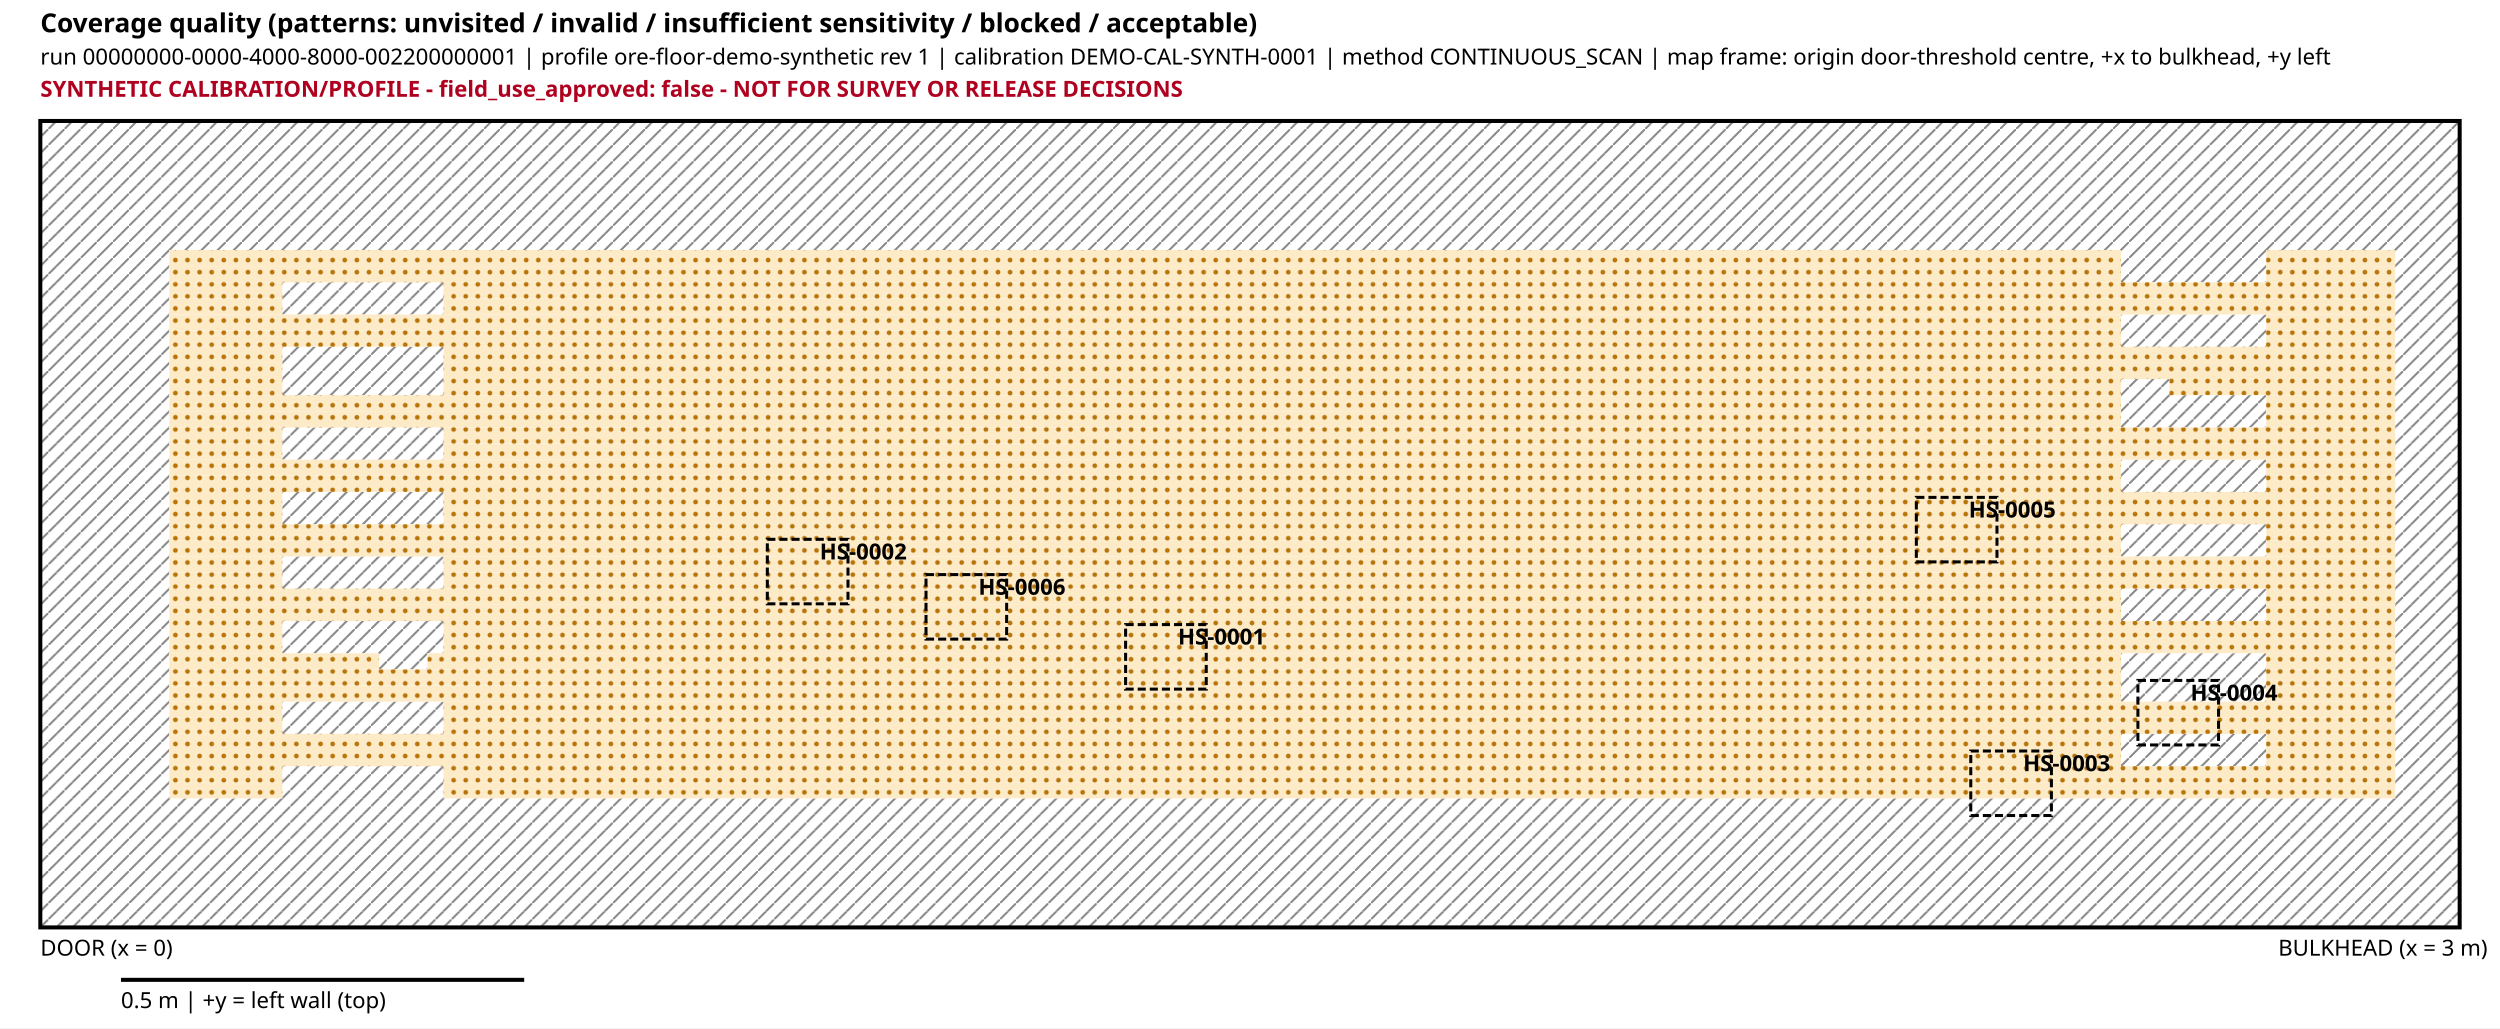
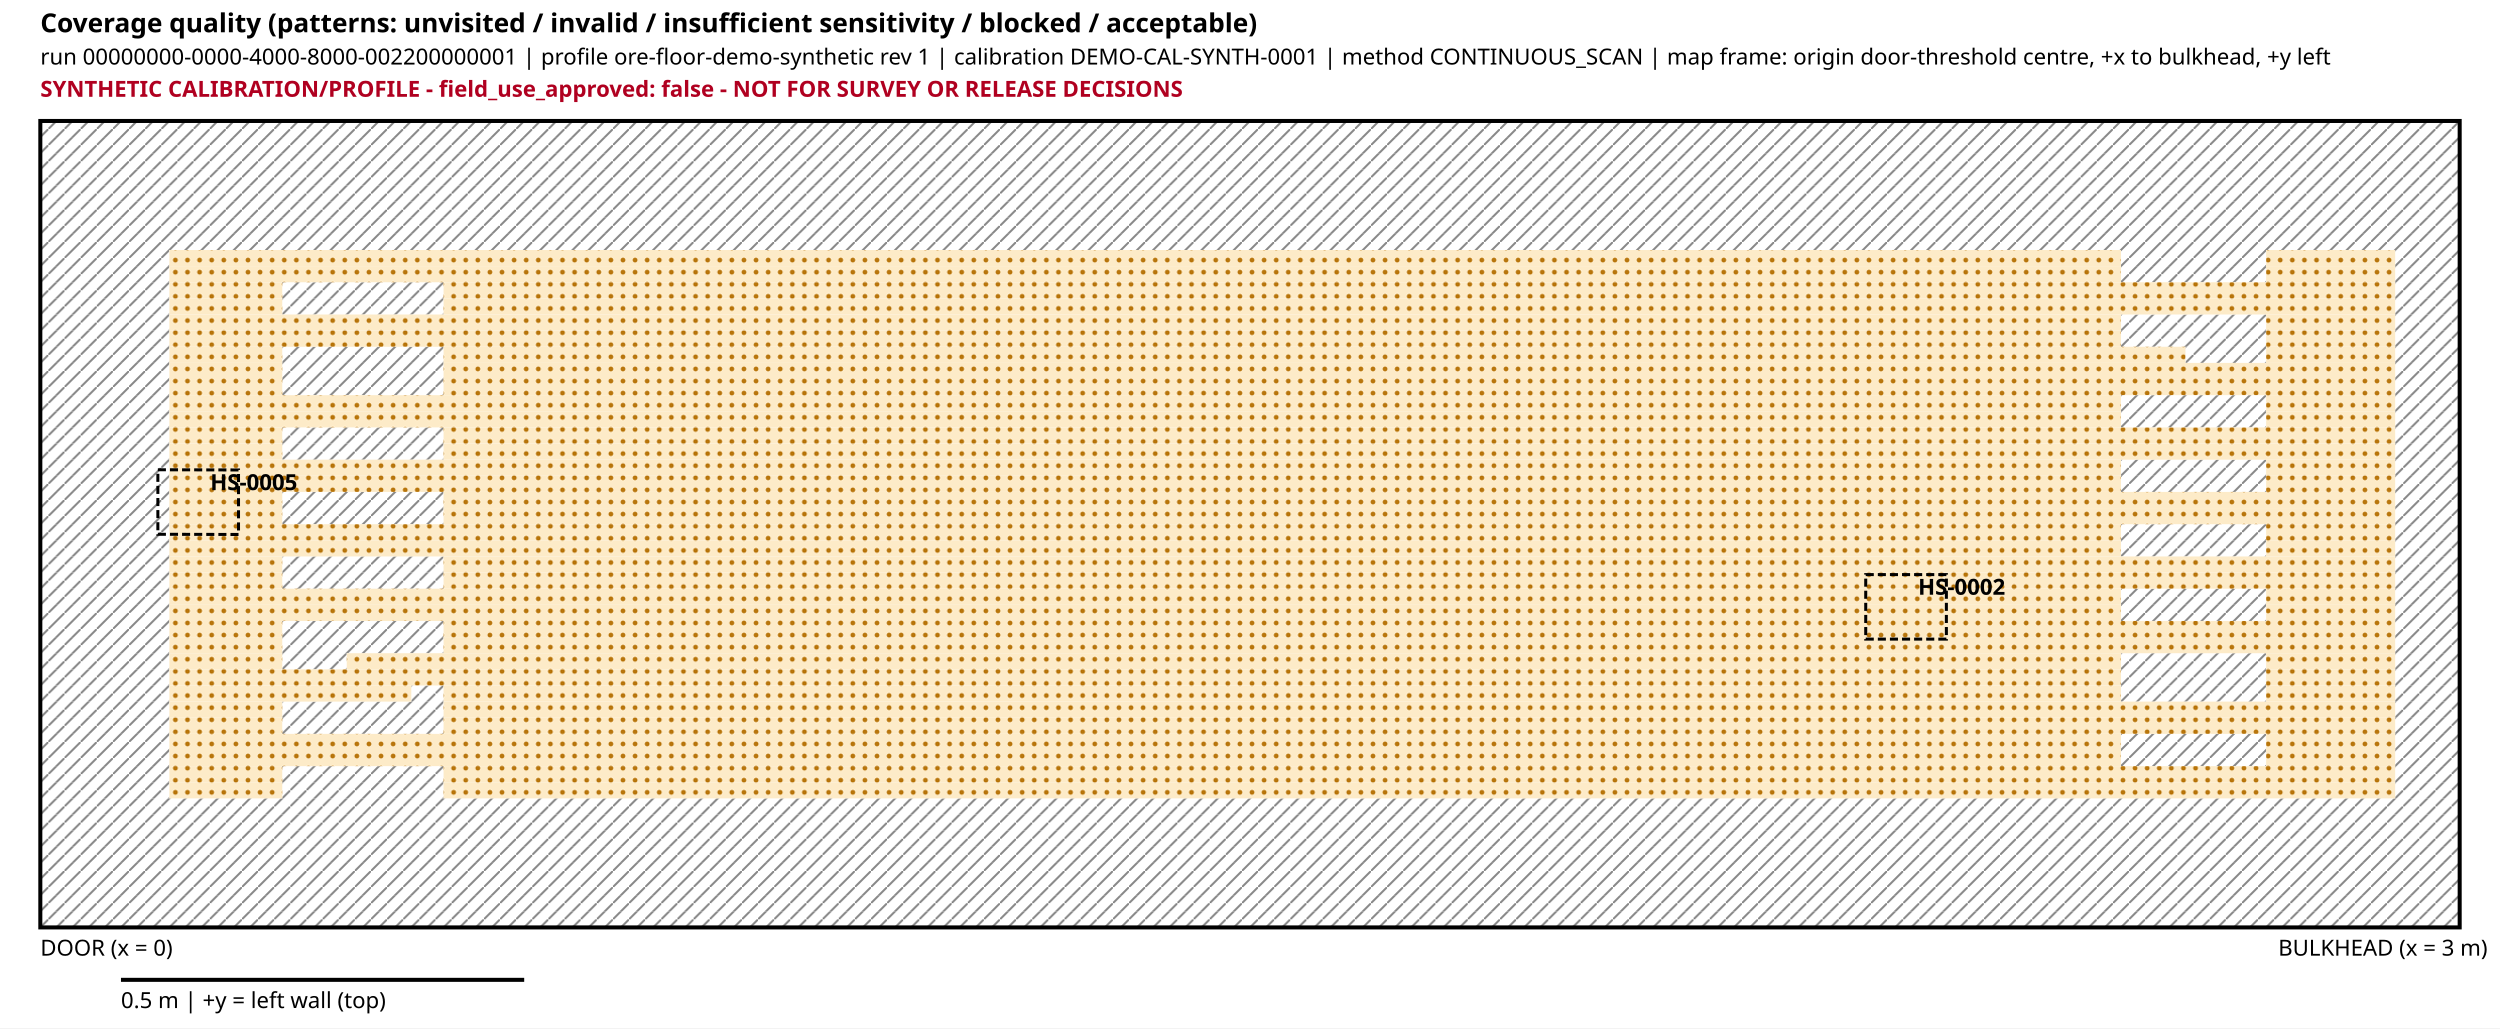
<svg xmlns="http://www.w3.org/2000/svg" width="1240" height="510" viewBox="0 0 1240 510" font-family="sans-serif" font-size="11">
  <defs>
    <pattern id="p-UNVISITED" width="8" height="8" patternUnits="userSpaceOnUse">
      <rect width="8" height="8" fill="#fff" />
      <path d="M0 8L8 0" stroke="#888" stroke-width="1" />
    </pattern>
    <pattern id="p-INVALID_DATA" width="8" height="8" patternUnits="userSpaceOnUse">
      <rect width="8" height="8" fill="#f6d5d5" />
      <path d="M0 0L8 8M0 8L8 0" stroke="#c83c3c" stroke-width="1" />
    </pattern>
    <pattern id="p-INSUFFICIENT_SENSITIVITY" width="6" height="6" patternUnits="userSpaceOnUse">
      <rect width="6" height="6" fill="#fdebc8" />
      <circle cx="3" cy="3" r="1.2" fill="#b9770e" />
    </pattern>
    <pattern id="p-BLOCKED" width="8" height="8" patternUnits="userSpaceOnUse">
      <rect width="8" height="8" fill="#e4dcf0" />
      <path d="M0 4H8" stroke="#785aa0" stroke-width="2" />
    </pattern>
    <pattern id="p-EXCLUDED" width="8" height="8" patternUnits="userSpaceOnUse">
      <rect width="8" height="8" fill="#5a5a5a" />
    </pattern>
    <pattern id="p-ACCEPTABLE" width="8" height="8" patternUnits="userSpaceOnUse">
      <rect width="8" height="8" fill="#2e8b57" />
    </pattern>
  </defs>
  <rect width="1240" height="510" fill="#fff" />
  <text x="20" y="16" font-size="13" font-weight="bold">Coverage quality (patterns: unvisited / invalid / insufficient sensitivity / blocked / acceptable)</text>
  <text x="20" y="32">run 00000000-0000-4000-8000-002200000001 | profile ore-floor-demo-synthetic rev 1 | calibration DEMO-CAL-SYNTH-0001 | method CONTINUOUS_SCAN | map frame: origin door-threshold centre, +x to bulkhead, +y left</text>
  <text x="20" y="48" fill="#b00020" font-weight="bold">SYNTHETIC CALIBRATION/PROFILE - field_use_approved: false - NOT FOR SURVEY OR RELEASE DECISIONS</text>
  <rect x="20.0" y="452.0" width="1200.0" height="8.0" fill="url(#p-UNVISITED)" />
  <rect x="20.0" y="444.0" width="1200.0" height="8.0" fill="url(#p-UNVISITED)" />
  <rect x="20.0" y="436.0" width="1200.0" height="8.0" fill="url(#p-UNVISITED)" />
  <rect x="20.0" y="428.0" width="1200.0" height="8.0" fill="url(#p-UNVISITED)" />
  <rect x="20.0" y="420.0" width="1200.0" height="8.0" fill="url(#p-UNVISITED)" />
  <rect x="20.0" y="412.0" width="1200.0" height="8.0" fill="url(#p-UNVISITED)" />
  <rect x="20.0" y="404.0" width="1200.0" height="8.0" fill="url(#p-UNVISITED)" />
  <rect x="20.0" y="396.0" width="1200.0" height="8.0" fill="url(#p-UNVISITED)" />
  <rect x="20.0" y="388.0" width="64.0" height="8.0" fill="url(#p-UNVISITED)" />
  <rect x="140.0" y="388.0" width="80.0" height="8.0" fill="url(#p-UNVISITED)" />
  <rect x="1188.0" y="388.0" width="32.0" height="8.0" fill="url(#p-UNVISITED)" />
  <rect x="20.0" y="380.0" width="64.0" height="8.0" fill="url(#p-UNVISITED)" />
  <rect x="140.0" y="380.0" width="80.0" height="8.0" fill="url(#p-UNVISITED)" />
  <rect x="1188.0" y="380.0" width="32.0" height="8.0" fill="url(#p-UNVISITED)" />
  <rect x="20.0" y="372.0" width="64.0" height="8.0" fill="url(#p-UNVISITED)" />
  <rect x="1052.0" y="372.0" width="72.0" height="8.0" fill="url(#p-UNVISITED)" />
  <rect x="1188.0" y="372.0" width="32.0" height="8.0" fill="url(#p-UNVISITED)" />
  <rect x="20.0" y="364.0" width="64.0" height="8.0" fill="url(#p-UNVISITED)" />
  <rect x="1052.0" y="364.0" width="72.0" height="8.0" fill="url(#p-UNVISITED)" />
  <rect x="1188.0" y="364.0" width="32.0" height="8.0" fill="url(#p-UNVISITED)" />
  <rect x="20.0" y="356.0" width="64.0" height="8.0" fill="url(#p-UNVISITED)" />
  <rect x="140.0" y="356.0" width="80.0" height="8.0" fill="url(#p-UNVISITED)" />
  <rect x="1188.0" y="356.0" width="32.0" height="8.0" fill="url(#p-UNVISITED)" />
  <rect x="20.0" y="348.0" width="64.0" height="8.0" fill="url(#p-UNVISITED)" />
  <rect x="140.0" y="348.0" width="80.0" height="8.0" fill="url(#p-UNVISITED)" />
  <rect x="1188.0" y="348.0" width="32.0" height="8.0" fill="url(#p-UNVISITED)" />
  <rect x="20.0" y="340.0" width="64.0" height="8.0" fill="url(#p-UNVISITED)" />
+   <rect x="204.0" y="340.0" width="16.0" height="8.0" fill="url(#p-UNVISITED)" />
  <rect x="1052.0" y="340.0" width="72.0" height="8.0" fill="url(#p-UNVISITED)" />
  <rect x="1188.0" y="340.0" width="32.0" height="8.0" fill="url(#p-UNVISITED)" />
  <rect x="20.0" y="332.0" width="64.0" height="8.0" fill="url(#p-UNVISITED)" />
  <rect x="1052.0" y="332.0" width="72.0" height="8.0" fill="url(#p-UNVISITED)" />
  <rect x="1188.0" y="332.0" width="32.0" height="8.0" fill="url(#p-UNVISITED)" />
  <rect x="20.0" y="324.0" width="64.0" height="8.0" fill="url(#p-UNVISITED)" />
-   <rect x="188.0" y="324.0" width="24.0" height="8.0" fill="url(#p-UNVISITED)" />
+   <rect x="140.0" y="324.0" width="32.0" height="8.0" fill="url(#p-UNVISITED)" />
  <rect x="1052.0" y="324.0" width="72.0" height="8.0" fill="url(#p-UNVISITED)" />
  <rect x="1188.0" y="324.0" width="32.0" height="8.0" fill="url(#p-UNVISITED)" />
  <rect x="20.0" y="316.0" width="64.0" height="8.0" fill="url(#p-UNVISITED)" />
  <rect x="140.0" y="316.0" width="80.0" height="8.0" fill="url(#p-UNVISITED)" />
  <rect x="1188.0" y="316.0" width="32.0" height="8.0" fill="url(#p-UNVISITED)" />
  <rect x="20.0" y="308.0" width="64.0" height="8.0" fill="url(#p-UNVISITED)" />
  <rect x="140.0" y="308.0" width="80.0" height="8.0" fill="url(#p-UNVISITED)" />
  <rect x="1188.0" y="308.0" width="32.0" height="8.0" fill="url(#p-UNVISITED)" />
  <rect x="20.0" y="300.0" width="64.0" height="8.0" fill="url(#p-UNVISITED)" />
  <rect x="1052.0" y="300.0" width="72.0" height="8.0" fill="url(#p-UNVISITED)" />
  <rect x="1188.0" y="300.0" width="32.0" height="8.0" fill="url(#p-UNVISITED)" />
  <rect x="20.0" y="292.0" width="64.0" height="8.0" fill="url(#p-UNVISITED)" />
  <rect x="1052.0" y="292.0" width="72.0" height="8.0" fill="url(#p-UNVISITED)" />
  <rect x="1188.0" y="292.0" width="32.0" height="8.0" fill="url(#p-UNVISITED)" />
  <rect x="20.0" y="284.0" width="64.0" height="8.0" fill="url(#p-UNVISITED)" />
  <rect x="140.0" y="284.0" width="80.0" height="8.0" fill="url(#p-UNVISITED)" />
  <rect x="1188.0" y="284.0" width="32.0" height="8.0" fill="url(#p-UNVISITED)" />
  <rect x="20.0" y="276.0" width="64.0" height="8.0" fill="url(#p-UNVISITED)" />
  <rect x="140.0" y="276.0" width="80.0" height="8.0" fill="url(#p-UNVISITED)" />
  <rect x="1188.0" y="276.0" width="32.0" height="8.0" fill="url(#p-UNVISITED)" />
  <rect x="20.0" y="268.0" width="64.0" height="8.0" fill="url(#p-UNVISITED)" />
  <rect x="1052.0" y="268.0" width="72.0" height="8.0" fill="url(#p-UNVISITED)" />
  <rect x="1188.0" y="268.0" width="32.0" height="8.0" fill="url(#p-UNVISITED)" />
  <rect x="20.0" y="260.0" width="64.0" height="8.0" fill="url(#p-UNVISITED)" />
  <rect x="1052.0" y="260.0" width="72.0" height="8.0" fill="url(#p-UNVISITED)" />
  <rect x="1188.0" y="260.0" width="32.0" height="8.0" fill="url(#p-UNVISITED)" />
  <rect x="20.0" y="252.0" width="64.0" height="8.0" fill="url(#p-UNVISITED)" />
  <rect x="140.0" y="252.0" width="80.0" height="8.0" fill="url(#p-UNVISITED)" />
  <rect x="1188.0" y="252.0" width="32.0" height="8.0" fill="url(#p-UNVISITED)" />
  <rect x="20.0" y="244.0" width="64.0" height="8.0" fill="url(#p-UNVISITED)" />
  <rect x="140.0" y="244.0" width="80.0" height="8.0" fill="url(#p-UNVISITED)" />
  <rect x="1188.0" y="244.0" width="32.0" height="8.0" fill="url(#p-UNVISITED)" />
  <rect x="20.0" y="236.0" width="64.0" height="8.0" fill="url(#p-UNVISITED)" />
  <rect x="1052.0" y="236.0" width="72.0" height="8.0" fill="url(#p-UNVISITED)" />
  <rect x="1188.0" y="236.0" width="32.0" height="8.0" fill="url(#p-UNVISITED)" />
  <rect x="20.0" y="228.0" width="64.0" height="8.0" fill="url(#p-UNVISITED)" />
  <rect x="1052.0" y="228.0" width="72.0" height="8.0" fill="url(#p-UNVISITED)" />
  <rect x="1188.0" y="228.0" width="32.0" height="8.0" fill="url(#p-UNVISITED)" />
  <rect x="20.0" y="220.0" width="64.0" height="8.0" fill="url(#p-UNVISITED)" />
  <rect x="140.0" y="220.0" width="80.0" height="8.0" fill="url(#p-UNVISITED)" />
  <rect x="1188.0" y="220.0" width="32.0" height="8.0" fill="url(#p-UNVISITED)" />
  <rect x="20.0" y="212.0" width="64.0" height="8.0" fill="url(#p-UNVISITED)" />
  <rect x="140.0" y="212.0" width="80.0" height="8.0" fill="url(#p-UNVISITED)" />
  <rect x="1188.0" y="212.0" width="32.0" height="8.0" fill="url(#p-UNVISITED)" />
  <rect x="20.0" y="204.0" width="64.0" height="8.0" fill="url(#p-UNVISITED)" />
  <rect x="1052.0" y="204.0" width="72.0" height="8.0" fill="url(#p-UNVISITED)" />
  <rect x="1188.0" y="204.0" width="32.0" height="8.0" fill="url(#p-UNVISITED)" />
  <rect x="20.0" y="196.0" width="64.0" height="8.0" fill="url(#p-UNVISITED)" />
  <rect x="1052.0" y="196.0" width="72.0" height="8.0" fill="url(#p-UNVISITED)" />
  <rect x="1188.0" y="196.0" width="32.0" height="8.0" fill="url(#p-UNVISITED)" />
  <rect x="20.0" y="188.0" width="64.0" height="8.0" fill="url(#p-UNVISITED)" />
  <rect x="140.0" y="188.0" width="80.0" height="8.0" fill="url(#p-UNVISITED)" />
-   <rect x="1052.0" y="188.0" width="24.0" height="8.0" fill="url(#p-UNVISITED)" />
  <rect x="1188.0" y="188.0" width="32.0" height="8.0" fill="url(#p-UNVISITED)" />
  <rect x="20.0" y="180.0" width="64.0" height="8.0" fill="url(#p-UNVISITED)" />
  <rect x="140.0" y="180.0" width="80.0" height="8.0" fill="url(#p-UNVISITED)" />
  <rect x="1188.0" y="180.0" width="32.0" height="8.0" fill="url(#p-UNVISITED)" />
  <rect x="20.0" y="172.0" width="64.0" height="8.0" fill="url(#p-UNVISITED)" />
  <rect x="140.0" y="172.0" width="80.0" height="8.0" fill="url(#p-UNVISITED)" />
+   <rect x="1084.0" y="172.0" width="40.0" height="8.0" fill="url(#p-UNVISITED)" />
  <rect x="1188.0" y="172.0" width="32.0" height="8.0" fill="url(#p-UNVISITED)" />
  <rect x="20.0" y="164.0" width="64.0" height="8.0" fill="url(#p-UNVISITED)" />
  <rect x="1052.0" y="164.0" width="72.0" height="8.0" fill="url(#p-UNVISITED)" />
  <rect x="1188.0" y="164.0" width="32.0" height="8.0" fill="url(#p-UNVISITED)" />
  <rect x="20.0" y="156.0" width="64.0" height="8.0" fill="url(#p-UNVISITED)" />
  <rect x="1052.0" y="156.0" width="72.0" height="8.0" fill="url(#p-UNVISITED)" />
  <rect x="1188.0" y="156.0" width="32.0" height="8.0" fill="url(#p-UNVISITED)" />
  <rect x="20.0" y="148.0" width="64.0" height="8.0" fill="url(#p-UNVISITED)" />
  <rect x="140.0" y="148.0" width="80.0" height="8.0" fill="url(#p-UNVISITED)" />
  <rect x="1188.0" y="148.0" width="32.0" height="8.0" fill="url(#p-UNVISITED)" />
  <rect x="20.0" y="140.0" width="64.0" height="8.0" fill="url(#p-UNVISITED)" />
  <rect x="140.0" y="140.0" width="80.0" height="8.0" fill="url(#p-UNVISITED)" />
  <rect x="1188.0" y="140.0" width="32.0" height="8.0" fill="url(#p-UNVISITED)" />
  <rect x="20.0" y="132.0" width="64.0" height="8.0" fill="url(#p-UNVISITED)" />
  <rect x="1052.0" y="132.0" width="72.0" height="8.0" fill="url(#p-UNVISITED)" />
  <rect x="1188.0" y="132.0" width="32.0" height="8.0" fill="url(#p-UNVISITED)" />
  <rect x="20.0" y="124.0" width="64.0" height="8.0" fill="url(#p-UNVISITED)" />
  <rect x="1052.0" y="124.0" width="72.0" height="8.0" fill="url(#p-UNVISITED)" />
  <rect x="1188.0" y="124.0" width="32.0" height="8.0" fill="url(#p-UNVISITED)" />
  <rect x="20.0" y="116.0" width="1200.0" height="8.0" fill="url(#p-UNVISITED)" />
  <rect x="20.0" y="108.0" width="1200.0" height="8.0" fill="url(#p-UNVISITED)" />
  <rect x="20.0" y="100.0" width="1200.0" height="8.0" fill="url(#p-UNVISITED)" />
  <rect x="20.0" y="92.0" width="1200.0" height="8.0" fill="url(#p-UNVISITED)" />
  <rect x="20.0" y="84.0" width="1200.0" height="8.0" fill="url(#p-UNVISITED)" />
  <rect x="20.0" y="76.0" width="1200.0" height="8.0" fill="url(#p-UNVISITED)" />
  <rect x="20.0" y="68.0" width="1200.0" height="8.0" fill="url(#p-UNVISITED)" />
  <rect x="20.0" y="60.0" width="1200.0" height="8.0" fill="url(#p-UNVISITED)" />
  <rect x="84.0" y="388.0" width="56.0" height="8.0" fill="url(#p-INSUFFICIENT_SENSITIVITY)" />
  <rect x="220.0" y="388.0" width="968.0" height="8.0" fill="url(#p-INSUFFICIENT_SENSITIVITY)" />
  <rect x="84.0" y="380.0" width="56.0" height="8.0" fill="url(#p-INSUFFICIENT_SENSITIVITY)" />
  <rect x="220.0" y="380.0" width="968.0" height="8.0" fill="url(#p-INSUFFICIENT_SENSITIVITY)" />
  <rect x="84.0" y="372.0" width="968.0" height="8.0" fill="url(#p-INSUFFICIENT_SENSITIVITY)" />
  <rect x="1124.0" y="372.0" width="64.0" height="8.0" fill="url(#p-INSUFFICIENT_SENSITIVITY)" />
  <rect x="84.0" y="364.0" width="968.0" height="8.0" fill="url(#p-INSUFFICIENT_SENSITIVITY)" />
  <rect x="1124.0" y="364.0" width="64.0" height="8.0" fill="url(#p-INSUFFICIENT_SENSITIVITY)" />
  <rect x="84.0" y="356.0" width="56.0" height="8.0" fill="url(#p-INSUFFICIENT_SENSITIVITY)" />
  <rect x="220.0" y="356.0" width="968.0" height="8.0" fill="url(#p-INSUFFICIENT_SENSITIVITY)" />
  <rect x="84.0" y="348.0" width="56.0" height="8.0" fill="url(#p-INSUFFICIENT_SENSITIVITY)" />
  <rect x="220.0" y="348.0" width="968.0" height="8.0" fill="url(#p-INSUFFICIENT_SENSITIVITY)" />
-   <rect x="84.0" y="340.0" width="968.0" height="8.0" fill="url(#p-INSUFFICIENT_SENSITIVITY)" />
+   <rect x="84.0" y="340.0" width="120.0" height="8.0" fill="url(#p-INSUFFICIENT_SENSITIVITY)" />
+   <rect x="220.0" y="340.0" width="832.0" height="8.0" fill="url(#p-INSUFFICIENT_SENSITIVITY)" />
  <rect x="1124.0" y="340.0" width="64.0" height="8.0" fill="url(#p-INSUFFICIENT_SENSITIVITY)" />
  <rect x="84.0" y="332.0" width="968.0" height="8.0" fill="url(#p-INSUFFICIENT_SENSITIVITY)" />
  <rect x="1124.0" y="332.0" width="64.0" height="8.0" fill="url(#p-INSUFFICIENT_SENSITIVITY)" />
-   <rect x="84.0" y="324.0" width="104.0" height="8.0" fill="url(#p-INSUFFICIENT_SENSITIVITY)" />
-   <rect x="212.0" y="324.0" width="840.0" height="8.0" fill="url(#p-INSUFFICIENT_SENSITIVITY)" />
+   <rect x="84.0" y="324.0" width="56.0" height="8.0" fill="url(#p-INSUFFICIENT_SENSITIVITY)" />
+   <rect x="172.0" y="324.0" width="880.0" height="8.0" fill="url(#p-INSUFFICIENT_SENSITIVITY)" />
  <rect x="1124.0" y="324.0" width="64.0" height="8.0" fill="url(#p-INSUFFICIENT_SENSITIVITY)" />
  <rect x="84.0" y="316.0" width="56.0" height="8.0" fill="url(#p-INSUFFICIENT_SENSITIVITY)" />
  <rect x="220.0" y="316.0" width="968.0" height="8.0" fill="url(#p-INSUFFICIENT_SENSITIVITY)" />
  <rect x="84.0" y="308.0" width="56.0" height="8.0" fill="url(#p-INSUFFICIENT_SENSITIVITY)" />
  <rect x="220.0" y="308.0" width="968.0" height="8.0" fill="url(#p-INSUFFICIENT_SENSITIVITY)" />
  <rect x="84.0" y="300.0" width="968.0" height="8.0" fill="url(#p-INSUFFICIENT_SENSITIVITY)" />
  <rect x="1124.0" y="300.0" width="64.0" height="8.0" fill="url(#p-INSUFFICIENT_SENSITIVITY)" />
  <rect x="84.0" y="292.0" width="968.0" height="8.0" fill="url(#p-INSUFFICIENT_SENSITIVITY)" />
  <rect x="1124.0" y="292.0" width="64.0" height="8.0" fill="url(#p-INSUFFICIENT_SENSITIVITY)" />
  <rect x="84.0" y="284.0" width="56.0" height="8.0" fill="url(#p-INSUFFICIENT_SENSITIVITY)" />
  <rect x="220.0" y="284.0" width="968.0" height="8.0" fill="url(#p-INSUFFICIENT_SENSITIVITY)" />
  <rect x="84.0" y="276.0" width="56.0" height="8.0" fill="url(#p-INSUFFICIENT_SENSITIVITY)" />
  <rect x="220.0" y="276.0" width="968.0" height="8.0" fill="url(#p-INSUFFICIENT_SENSITIVITY)" />
  <rect x="84.0" y="268.0" width="968.0" height="8.0" fill="url(#p-INSUFFICIENT_SENSITIVITY)" />
  <rect x="1124.0" y="268.0" width="64.0" height="8.0" fill="url(#p-INSUFFICIENT_SENSITIVITY)" />
  <rect x="84.0" y="260.0" width="968.0" height="8.0" fill="url(#p-INSUFFICIENT_SENSITIVITY)" />
  <rect x="1124.0" y="260.0" width="64.0" height="8.0" fill="url(#p-INSUFFICIENT_SENSITIVITY)" />
  <rect x="84.0" y="252.0" width="56.0" height="8.0" fill="url(#p-INSUFFICIENT_SENSITIVITY)" />
  <rect x="220.0" y="252.0" width="968.0" height="8.0" fill="url(#p-INSUFFICIENT_SENSITIVITY)" />
  <rect x="84.0" y="244.0" width="56.0" height="8.0" fill="url(#p-INSUFFICIENT_SENSITIVITY)" />
  <rect x="220.0" y="244.0" width="968.0" height="8.0" fill="url(#p-INSUFFICIENT_SENSITIVITY)" />
  <rect x="84.0" y="236.0" width="968.0" height="8.0" fill="url(#p-INSUFFICIENT_SENSITIVITY)" />
  <rect x="1124.0" y="236.0" width="64.0" height="8.0" fill="url(#p-INSUFFICIENT_SENSITIVITY)" />
  <rect x="84.0" y="228.0" width="968.0" height="8.0" fill="url(#p-INSUFFICIENT_SENSITIVITY)" />
  <rect x="1124.0" y="228.0" width="64.0" height="8.0" fill="url(#p-INSUFFICIENT_SENSITIVITY)" />
  <rect x="84.0" y="220.0" width="56.0" height="8.0" fill="url(#p-INSUFFICIENT_SENSITIVITY)" />
  <rect x="220.0" y="220.0" width="968.0" height="8.0" fill="url(#p-INSUFFICIENT_SENSITIVITY)" />
  <rect x="84.0" y="212.0" width="56.0" height="8.0" fill="url(#p-INSUFFICIENT_SENSITIVITY)" />
  <rect x="220.0" y="212.0" width="968.0" height="8.0" fill="url(#p-INSUFFICIENT_SENSITIVITY)" />
  <rect x="84.0" y="204.0" width="968.0" height="8.0" fill="url(#p-INSUFFICIENT_SENSITIVITY)" />
  <rect x="1124.0" y="204.0" width="64.0" height="8.0" fill="url(#p-INSUFFICIENT_SENSITIVITY)" />
  <rect x="84.0" y="196.0" width="968.0" height="8.0" fill="url(#p-INSUFFICIENT_SENSITIVITY)" />
  <rect x="1124.0" y="196.0" width="64.0" height="8.0" fill="url(#p-INSUFFICIENT_SENSITIVITY)" />
  <rect x="84.0" y="188.0" width="56.0" height="8.0" fill="url(#p-INSUFFICIENT_SENSITIVITY)" />
-   <rect x="220.0" y="188.0" width="832.0" height="8.0" fill="url(#p-INSUFFICIENT_SENSITIVITY)" />
-   <rect x="1076.0" y="188.0" width="112.0" height="8.0" fill="url(#p-INSUFFICIENT_SENSITIVITY)" />
+   <rect x="220.0" y="188.0" width="968.0" height="8.0" fill="url(#p-INSUFFICIENT_SENSITIVITY)" />
  <rect x="84.0" y="180.0" width="56.0" height="8.0" fill="url(#p-INSUFFICIENT_SENSITIVITY)" />
  <rect x="220.0" y="180.0" width="968.0" height="8.0" fill="url(#p-INSUFFICIENT_SENSITIVITY)" />
  <rect x="84.0" y="172.0" width="56.0" height="8.0" fill="url(#p-INSUFFICIENT_SENSITIVITY)" />
-   <rect x="220.0" y="172.0" width="968.0" height="8.0" fill="url(#p-INSUFFICIENT_SENSITIVITY)" />
+   <rect x="220.0" y="172.0" width="864.0" height="8.0" fill="url(#p-INSUFFICIENT_SENSITIVITY)" />
+   <rect x="1124.0" y="172.0" width="64.0" height="8.0" fill="url(#p-INSUFFICIENT_SENSITIVITY)" />
  <rect x="84.0" y="164.0" width="968.0" height="8.0" fill="url(#p-INSUFFICIENT_SENSITIVITY)" />
  <rect x="1124.0" y="164.0" width="64.0" height="8.0" fill="url(#p-INSUFFICIENT_SENSITIVITY)" />
  <rect x="84.0" y="156.0" width="968.0" height="8.0" fill="url(#p-INSUFFICIENT_SENSITIVITY)" />
  <rect x="1124.0" y="156.0" width="64.0" height="8.0" fill="url(#p-INSUFFICIENT_SENSITIVITY)" />
  <rect x="84.0" y="148.0" width="56.0" height="8.0" fill="url(#p-INSUFFICIENT_SENSITIVITY)" />
  <rect x="220.0" y="148.0" width="968.0" height="8.0" fill="url(#p-INSUFFICIENT_SENSITIVITY)" />
  <rect x="84.0" y="140.0" width="56.0" height="8.0" fill="url(#p-INSUFFICIENT_SENSITIVITY)" />
  <rect x="220.0" y="140.0" width="968.0" height="8.0" fill="url(#p-INSUFFICIENT_SENSITIVITY)" />
  <rect x="84.0" y="132.0" width="968.0" height="8.0" fill="url(#p-INSUFFICIENT_SENSITIVITY)" />
  <rect x="1124.0" y="132.0" width="64.0" height="8.0" fill="url(#p-INSUFFICIENT_SENSITIVITY)" />
  <rect x="84.0" y="124.0" width="968.0" height="8.0" fill="url(#p-INSUFFICIENT_SENSITIVITY)" />
  <rect x="1124.0" y="124.0" width="64.0" height="8.0" fill="url(#p-INSUFFICIENT_SENSITIVITY)" />
  <rect x="20.0" y="60.0" width="1200.0" height="400.0" fill="none" stroke="#000" stroke-width="2" />
  <text x="20.0" y="474.0">DOOR (x = 0)</text>
  <text x="1130.0" y="474.0">BULKHEAD (x = 3 m)</text>
  <line x1="60.0" y1="486.0" x2="260.0" y2="486.0" stroke="#000" stroke-width="2" />
  <text x="60.0" y="500.0">0.5 m | +y = left wall (top)</text>
-   <polygon points="558.3,341.8 598.3,341.8 598.3,309.8 558.3,309.8" fill="none" stroke="#000" stroke-width="1.5" stroke-dasharray="4 2" />
-   <text x="584.3" y="319.7" font-weight="bold">HS-0001</text>
-   <polygon points="380.6,299.5 420.6,299.5 420.6,267.5 380.6,267.5" fill="none" stroke="#000" stroke-width="1.5" stroke-dasharray="4 2" />
-   <text x="406.6" y="277.5" font-weight="bold">HS-0002</text>
-   <polygon points="977.5,404.5 1017.5,404.5 1017.5,372.5 977.5,372.5" fill="none" stroke="#000" stroke-width="1.5" stroke-dasharray="4 2" />
-   <text x="1003.5" y="382.5" font-weight="bold">HS-0003</text>
-   <polygon points="1060.4,369.5 1100.4,369.5 1100.4,337.5 1060.4,337.5" fill="none" stroke="#000" stroke-width="1.5" stroke-dasharray="4 2" />
-   <text x="1086.5" y="347.5" font-weight="bold">HS-0004</text>
-   <polygon points="990.5,246.7 950.5,246.7 950.5,278.7 990.5,278.7" fill="none" stroke="#000" stroke-width="1.5" stroke-dasharray="4 2" />
-   <text x="976.5" y="256.7" font-weight="bold">HS-0005</text>
-   <polygon points="499.3,285.0 459.3,285.0 459.3,317.0 499.3,317.0" fill="none" stroke="#000" stroke-width="1.5" stroke-dasharray="4 2" />
-   <text x="485.3" y="295.0" font-weight="bold">HS-0006</text>
+   <polygon points="965.4,285.0 925.4,285.0 925.4,317.0 965.4,317.0" fill="none" stroke="#000" stroke-width="1.5" stroke-dasharray="4 2" />
+   <text x="951.4" y="295.0" font-weight="bold">HS-0002</text>
+   <polygon points="118.3,233.1 78.3,233.0 78.3,265.0 118.3,265.1" fill="none" stroke="#000" stroke-width="1.5" stroke-dasharray="4 2" />
+   <text x="104.3" y="243.1" font-weight="bold">HS-0005</text>
</svg>
